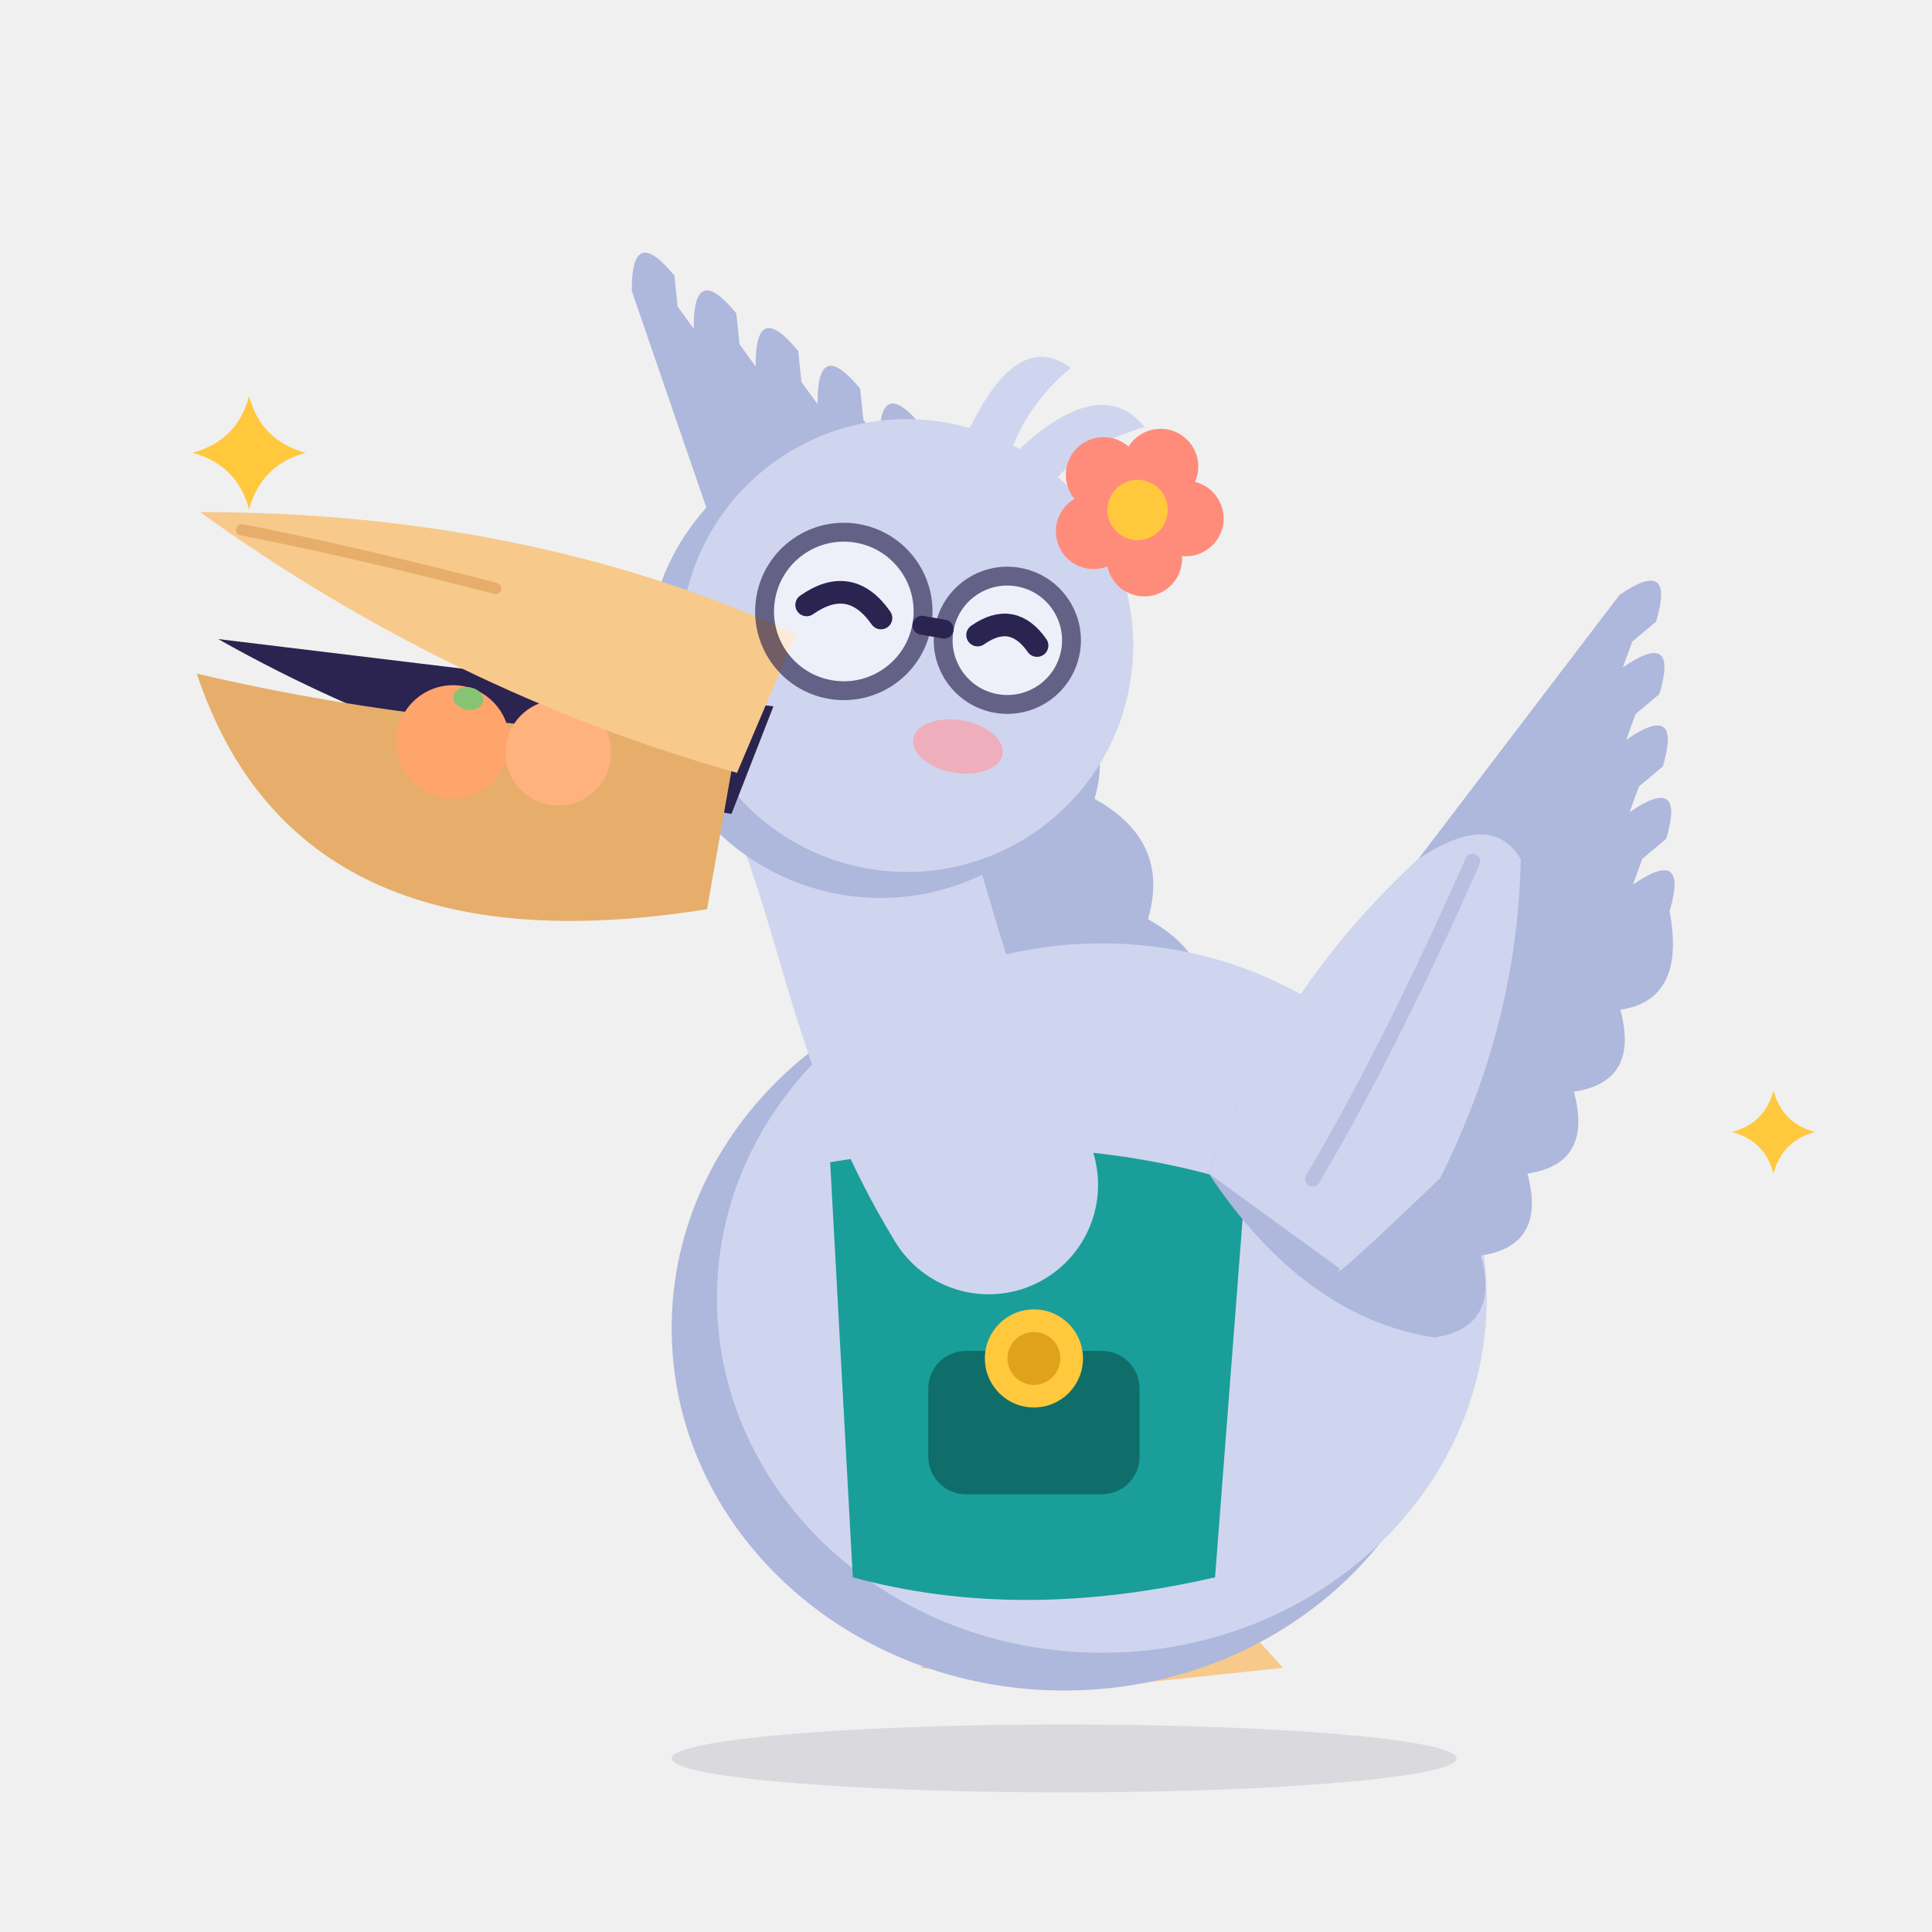
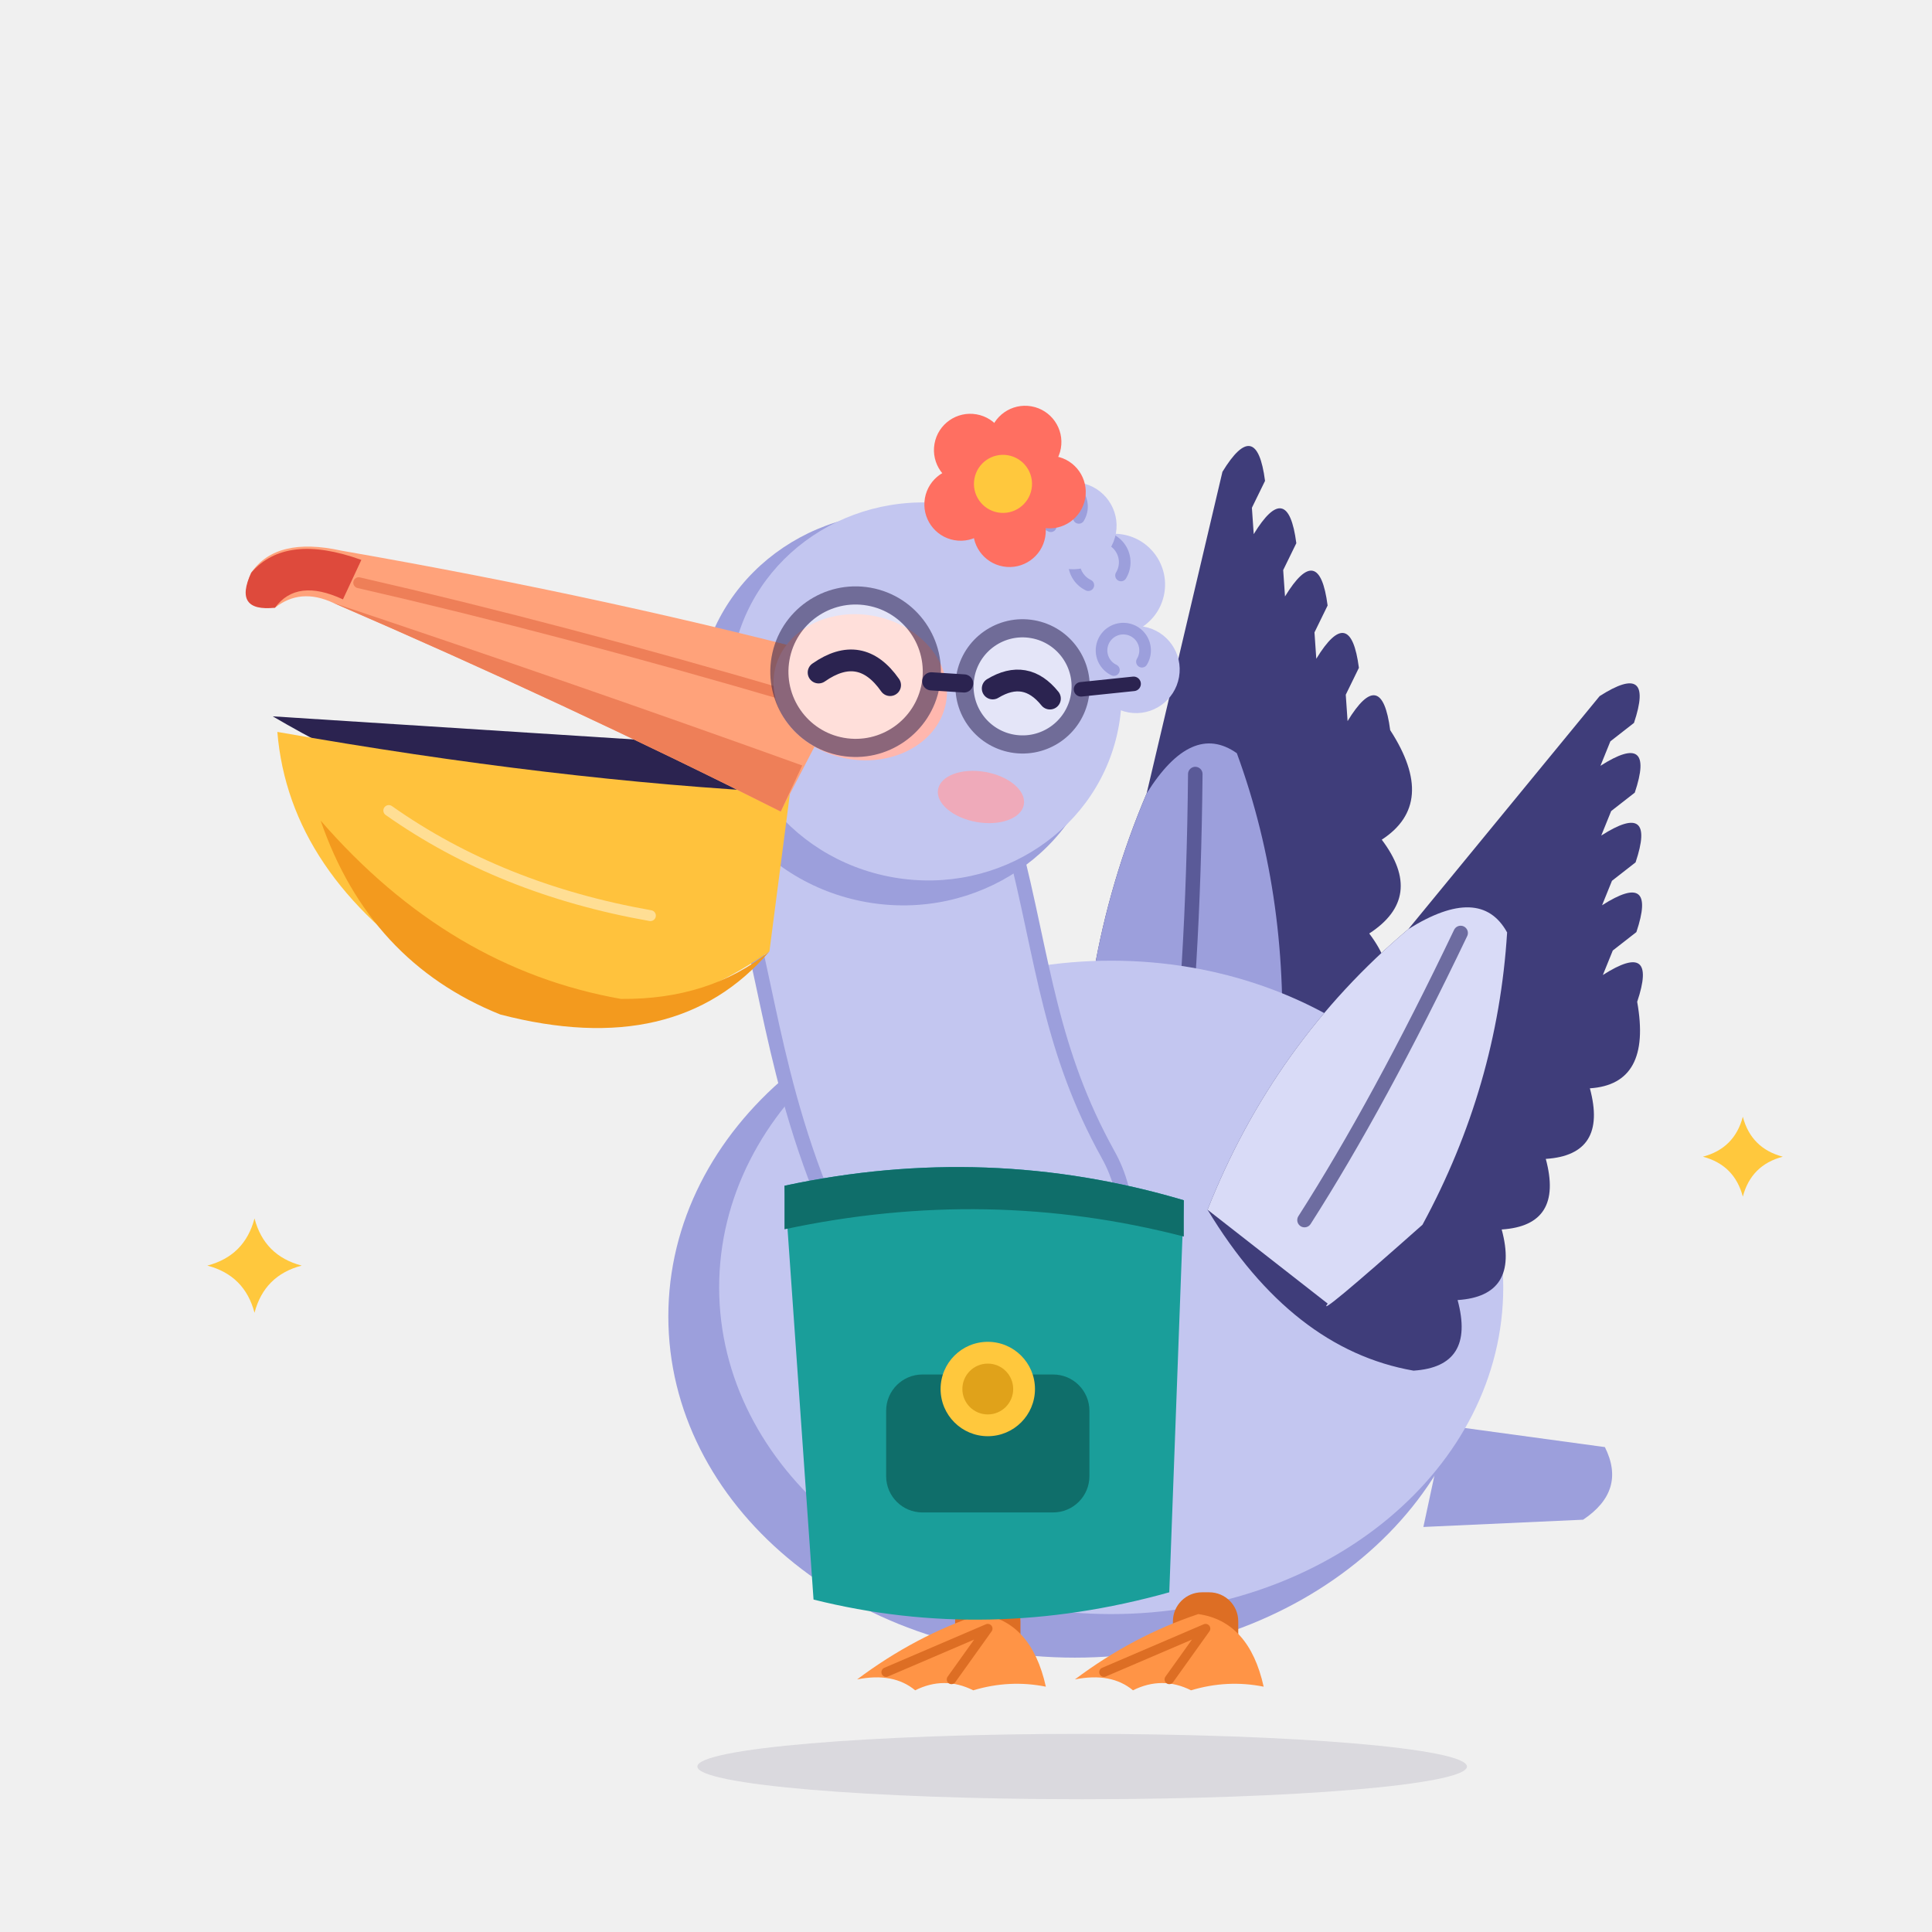
<svg xmlns="http://www.w3.org/2000/svg" viewBox="0 0 512 512" role="img" aria-label="סַבְתָא פְּנִינָה חוֹגֶגֶת">
-   <ellipse cx="282" cy="466" rx="104" ry="9" fill="rgba(43,35,80,0.11)" />
-   <g id="sparks">
-     <path d="M66 105 Q69.2 116.8 81 120 Q69.2 123.2 66 135 Q62.9 123.2 51 120 Q62.9 116.8 66 105 Z" fill="#FFC83D" />
-     <path d="M470 289 Q472.3 297.7 481 300 Q472.3 302.3 470 311 Q467.7 302.3 459 300 Q467.7 297.7 470 289 Z" fill="#FFC83D" />
-   </g>
-   <g id="body" transform="translate(0 -22)">
-     <g id="feet">
-       <path d="M244 464 L264 444 L282 468 Z" fill="#F7C98B" />
-       <path d="M302 468 L322 444 L340 464 Z" fill="#F7C98B" />
+   <g id="fit" transform="translate(256 472) scale(0.962) translate(-256 -472)">
+     <ellipse cx="288" cy="468" rx="106" ry="9" fill="rgba(43,35,80,0.11)" />
+     <g id="sparks">
+       <path d="M60 317 Q62.7 327.3 73 330 Q62.7 332.7 60 343 Q57.3 332.7 47 330 Q57.3 327.3 60 317 Z" fill="#FFC83D" />
+       <path d="M470 289 Q472.3 297.7 481 300 Q472.3 302.3 470 311 Q467.7 302.3 459 300 Q467.7 297.7 470 289 Z" fill="#FFC83D" />
    </g>
-     <g id="wing-far" transform="translate(262 318) rotate(-110)">
-       <path d="M0 -12 Q62.5 -26 125 -16 L238 -14 Q255 -8 238 -2 L230 -4 L223 -2 Q240 4 223 10 L215 8 L208 10 Q225 16 208 22 L200 20 L193 22 Q210 28 193 34 L185 32 L178 34 Q195 40 178 46 Q156.6 63.2 139.2 50.4 Q121.8 65.6 104.4 52.8 Q87 68 69.6 55.2 Q52.2 70.4 34.8 57.6 Q17.4 72.8 0 60 Q-16 30 0 -12 Z" fill="#AEB7DC" />
-       <path d="M0 -12 Q62.5 -26 125 -16 Q147 -8 141 6 Q100 30 43.8 37.2 Q-6 30 0 30 Z" fill="#AEB7DC" />
-       <path d="M18.8 10.8 Q68.8 7.2 133 -4" fill="none" stroke="#AEB7DC" stroke-width="4" stroke-linecap="round" stroke-linejoin="round" opacity="0.7" />
-     </g>
-     <g id="trunk">
-       <ellipse cx="282" cy="374" rx="104" ry="96" fill="#AEB7DC" />
-       <ellipse cx="292" cy="366" rx="102" ry="94" fill="#CFD5EE" />
-     </g>
-     <g id="apron">
-       <path d="M220 330 Q280 320 330 336 L322 440 Q270 452 226 440 Z" fill="#1A9E9A" />
-       <rect x="246" y="380" width="56" height="38" rx="10" fill="#0F6E6A" />
-       <circle cx="274" cy="382" r="13" fill="#FFC83D" />
-       <circle cx="274" cy="382" r="7" fill="#E0A21A" />
-     </g>
-     <g id="wing-near" transform="translate(330 340) rotate(-54)">
-       <path d="M0 -12 Q50 -26 100 -16 L188 -14 Q205 -8 188 -2 L180 -4 L173 -2 Q190 4 173 10 L165 8 L158 10 Q175 16 158 22 L150 20 L143 22 Q160 28 143 34 L135 32 L128 34 Q145 40 128 46 Q111.6 63.4 99.2 50.8 Q86.8 66.2 74.4 53.6 Q62 69 49.6 56.4 Q37.2 71.8 24.8 59.2 Q12.4 74.6 0 62 Q-16 31 0 -12 Z" fill="#AEB7DC" />
-       <path d="M0 -12 Q50 -26 100 -16 Q122 -8 116 6 Q80 31 35 38.4 Q-6 31 0 31 Z" fill="#CFD5EE" />
-       <path d="M15 11.2 Q55 7.4 108 -4" fill="none" stroke="#AEB7DC" stroke-width="4" stroke-linecap="round" stroke-linejoin="round" opacity="0.7" />
-     </g>
-     <g id="neck">
-       <path d="M262 336 C240 300 236 268 224 236" fill="none" stroke="#CFD5EE" stroke-width="58" stroke-linecap="round" stroke-linejoin="round" />
-     </g>
-     <g id="head-up" transform="rotate(10 230 240)">
-       <g id="head">
-         <circle cx="226" cy="198" r="62" fill="#AEB7DC" />
-         <circle cx="232" cy="192" r="60" fill="#CFD5EE" />
-         <path d="M238 134 Q246 104 262 112 Q252 124 250 138 Z" fill="#CFD5EE" />
-         <path d="M252 136 Q270 112 284 124 Q268 132 262 144 Z" fill="#CFD5EE" />
-         <circle cx="299" cy="146" r="10" fill="#FF8C7A" />
-         <circle cx="290" cy="158.4" r="10" fill="#FF8C7A" />
-         <circle cx="275.5" cy="153.6" r="10" fill="#FF8C7A" />
-         <circle cx="275.5" cy="138.4" r="10" fill="#FF8C7A" />
-         <circle cx="290" cy="133.6" r="10" fill="#FF8C7A" />
-         <circle cx="286" cy="146" r="8" fill="#FFC83D" />
-         <path d="M200 214 L52 222 Q120 246 194 244 Z" fill="#2B2350" />
-         <ellipse cx="170" cy="236" rx="16" ry="4" fill="#F27D8E" />
-         <g id="pouch">
-           <path d="M192 222 Q120 236 48 232 Q88 306 192 270 Z" fill="#E6AE6A" />
-           <circle cx="118" cy="238" r="15" fill="#FFA46B" />
-           <circle cx="146" cy="236" r="14" fill="#FFB27E" />
-           <ellipse cx="120" cy="226" rx="4" ry="3" fill="#86C474" />
+     <g id="body" transform="translate(0 -18)">
+       <g id="wing-far" transform="translate(300 322) rotate(-78)">
+         <path d="M0 -12 Q51.5 -26 103 -16 L194 -14 Q211 -8 194 -2 L186 -4 L179 -2 Q196 4 179 10 L171 8 L164 10 Q181 16 164 22 L156 20 L149 22 Q166 28 149 34 L141 32 L134 34 Q151 40 134 46 Q117 63 104 50 Q91 65 78 52 Q65 67 52 54 Q39 69 26 56 Q13 71 0 58 Q-16 29 0 -12 Z" fill="#3F3D7A" />
+         <path d="M0 -12 Q51.5 -26 103 -16 Q125 -8 119 6 Q82.4 29 36 36 Q-6 29 0 29 Z" fill="#9C9FDC" />
+         <path d="M15.4 10.4 Q56.7 7 111 -4" fill="none" stroke="#3F3D7A" stroke-width="4" stroke-linecap="round" stroke-linejoin="round" opacity="0.7" />
+       </g>
+       <g id="trunk">
+         <path d="M388 392 L432 398 Q438 410 426 418 L382 420 Z" fill="#9C9FDC" />
+         <ellipse cx="286" cy="362" rx="112" ry="94" fill="#9C9FDC" />
+         <ellipse cx="296" cy="354" rx="108" ry="90" fill="#C3C6F0" />
+       </g>
+       <g id="feet">
+         <rect x="253" y="438" width="18" height="22" rx="8" fill="#DD6E24" />
+         <path d="M278 464 Q274 446 260 444 Q242 450 226 462 Q236 460 242 465 Q250 461 258 465 Q268 462 278 464 Z" fill="#FF9446" />
+         <path d="M262 448 L234 460 M262 448 L252 462" fill="none" stroke="#DD6E24" stroke-width="2.6" stroke-linecap="round" stroke-linejoin="round" />
+         <rect x="313" y="438" width="18" height="22" rx="8" fill="#DD6E24" />
+         <path d="M338 464 Q334 446 320 444 Q302 450 286 462 Q296 460 302 465 Q310 461 318 465 Q328 462 338 464 Z" fill="#FF9446" />
+         <path d="M322 448 L294 460 M322 448 L312 462" fill="none" stroke="#DD6E24" stroke-width="2.6" stroke-linecap="round" stroke-linejoin="round" />
+       </g>
+       <g id="neck">
+         <path d="M262 336 C242 300 240 270 232 240" fill="none" stroke="#9C9FDC" stroke-width="80" stroke-linecap="round" stroke-linejoin="round" />
+         <path d="M262 336 C242 300 240 270 232 240" fill="none" stroke="#C3C6F0" stroke-width="72" stroke-linecap="round" stroke-linejoin="round" />
+       </g>
+       <g id="apron">
+         <path d="M206 326 Q262 314 316 330 L312 438 Q262 452 214 440 Z" fill="#1A9E9A" />
+         <path d="M206 326 Q262 314 316 330 L316 340 Q262 326 206 338 Z" fill="#0F6E6A" />
+         <rect x="234" y="378" width="56" height="38" rx="10" fill="#0F6E6A" />
+         <circle cx="262" cy="382" r="13" fill="#FFC83D" />
+         <circle cx="262" cy="382" r="7" fill="#E0A21A" />
+       </g>
+       <g id="wing-near" transform="translate(332 340) rotate(-52)">
+         <path d="M0 -12 Q47.5 -26 95 -16 L178 -14 Q195 -8 178 -2 L170 -4 L163 -2 Q180 4 163 10 L155 8 L148 10 Q165 16 148 22 L140 20 L133 22 Q150 28 133 34 L125 32 L118 34 Q135 40 118 46 Q102.6 63.2 91.2 50.4 Q79.8 65.6 68.4 52.8 Q57 68 45.6 55.2 Q34.2 70.4 22.8 57.6 Q11.4 72.8 0 60 Q-16 30 0 -12 Z" fill="#3F3D7A" />
+         <path d="M0 -12 Q47.5 -26 95 -16 Q117 -8 111 6 Q76 30 33.2 37.2 Q-6 30 0 30 Z" fill="#D9DBF7" />
+         <path d="M14.2 10.8 Q52.3 7.2 103 -4" fill="none" stroke="#3F3D7A" stroke-width="4" stroke-linecap="round" stroke-linejoin="round" opacity="0.7" />
+       </g>
+       <g id="head-up" transform="rotate(10 230 240)">
+         <g id="head">
+           <ellipse cx="230" cy="194" rx="56" ry="54" fill="#9C9FDC" />
+           <ellipse cx="236" cy="188" rx="54" ry="52" fill="#C3C6F0" />
+           <path d="M196 170 Q206 150 232 150 Q214 168 214 196 L196 204 Z" fill="#C3C6F0" />
+           <circle cx="282" cy="150" r="14" fill="#C3C6F0" />
+           <path d="M275 151.4 a7 7 0 1 1 8.4 -4.2" fill="none" stroke="#9C9FDC" stroke-width="3.2" stroke-linecap="round" stroke-linejoin="round" />
+           <circle cx="292" cy="172" r="12" fill="#C3C6F0" />
+           <path d="M286 173.2 a6 6 0 1 1 7.2 -3.6" fill="none" stroke="#9C9FDC" stroke-width="3.2" stroke-linecap="round" stroke-linejoin="round" />
+           <circle cx="268" cy="136" r="12" fill="#C3C6F0" />
+           <path d="M262 137.2 a6 6 0 1 1 7.2 -3.6" fill="none" stroke="#9C9FDC" stroke-width="3.2" stroke-linecap="round" stroke-linejoin="round" />
+           <circle cx="260" cy="128" r="10" fill="#FF6F61" />
+           <circle cx="251" cy="140.4" r="10" fill="#FF6F61" />
+           <circle cx="236.5" cy="135.6" r="10" fill="#FF6F61" />
+           <circle cx="236.5" cy="120.4" r="10" fill="#FF6F61" />
+           <circle cx="251" cy="115.6" r="10" fill="#FF6F61" />
+           <circle cx="247" cy="128" r="8" fill="#FFC83D" />
+           <path d="M204 210 L60 226 Q130 252 200 240 Z" fill="#2B2350" />
+           <ellipse cx="176" cy="234" rx="14" ry="4" fill="#F27D8E" />
+           <g id="pouch">
+             <path d="M204 222 Q140 230 62 230 Q72 268 118 288 Q168 304 206 266 Z" fill="#FFC23D" />
+             <path d="M78 252 Q120 286 168 286 Q192 282 206 266 Q186 300 136 296 Q98 288 78 252 Z" fill="#F39A1E" />
+             <path d="M96 246 Q130 262 172 262" fill="none" stroke="#FFFFFF" stroke-width="3" stroke-linecap="round" stroke-linejoin="round" opacity="0.45" />
+           </g>
+           <g id="mouth">
+             <g id="bill" transform="rotate(15 206 214)">
+               <path d="M208 182 Q140 194 66 214 Q48 218 46 230 Q46 240 56 236 Q60 228 70 228 Q140 226 206 228 Z" fill="#FFA27A" />
+               <path d="M206 214 Q140 220 70 228 Q140 226 206 228 Z" fill="#EE7F58" />
+               <path d="M196 198 Q130 208 74 220" fill="none" stroke="#EE7F58" stroke-width="3" stroke-linecap="round" stroke-linejoin="round" />
+               <path d="M72 214 Q50 216 46 230 Q46 242 56 236 Q58 226 72 226 Z" fill="#DE4A3C" />
+             </g>
+           </g>
+           <ellipse cx="218" cy="190" rx="24" ry="20" fill="#FFB7AE" />
+           <circle cx="216" cy="186" r="21" fill="#FFFFFF" opacity="0.55" stroke="#2B2350" stroke-width="5" />
+           <circle cx="262" cy="182" r="16" fill="#FFFFFF" opacity="0.55" stroke="#2B2350" stroke-width="5" />
+           <path d="M237 185 L246 184" fill="none" stroke="#2B2350" stroke-width="5" stroke-linecap="round" stroke-linejoin="round" />
+           <path d="M278 180 L292 176" fill="none" stroke="#2B2350" stroke-width="4" stroke-linecap="round" stroke-linejoin="round" />
+           <path d="M206 188 Q216 178 226 188" fill="none" stroke="#2B2350" stroke-width="6" stroke-linecap="round" stroke-linejoin="round" />
+           <path d="M254 184 Q262 177 270 184" fill="none" stroke="#2B2350" stroke-width="6" stroke-linecap="round" stroke-linejoin="round" />
+           <ellipse cx="256" cy="214" rx="12" ry="7" fill="#F4A7B4" opacity="0.9" />
        </g>
-         <g id="mouth">
-           <g id="bill" transform="rotate(13 200 214)">
-             <path d="M198 194 Q120 192 40 226 Q120 244 198 234 Z" fill="#F7C98B" />
-             <path d="M120 214 Q80 220 52 226" fill="none" stroke="#E6AE6A" stroke-width="3" stroke-linecap="round" stroke-linejoin="round" />
-           </g>
-         </g>
-         <circle cx="214" cy="186" r="21" fill="#FFFFFF" opacity="0.65" stroke="#2B2350" stroke-width="5" />
-         <circle cx="258" cy="186" r="17" fill="#FFFFFF" opacity="0.65" stroke="#2B2350" stroke-width="5" />
-         <path d="M235 186 L241 186" fill="none" stroke="#2B2350" stroke-width="5" stroke-linecap="round" stroke-linejoin="round" />
-         <path d="M204 186 Q214 176 224 186" fill="none" stroke="#2B2350" stroke-width="6" stroke-linecap="round" stroke-linejoin="round" />
-         <path d="M250 186 Q258 178 266 186" fill="none" stroke="#2B2350" stroke-width="6" stroke-linecap="round" stroke-linejoin="round" />
-         <ellipse cx="250" cy="216" rx="12" ry="7" fill="#F4A7B4" opacity="0.85" />
      </g>
    </g>
  </g>
</svg>
